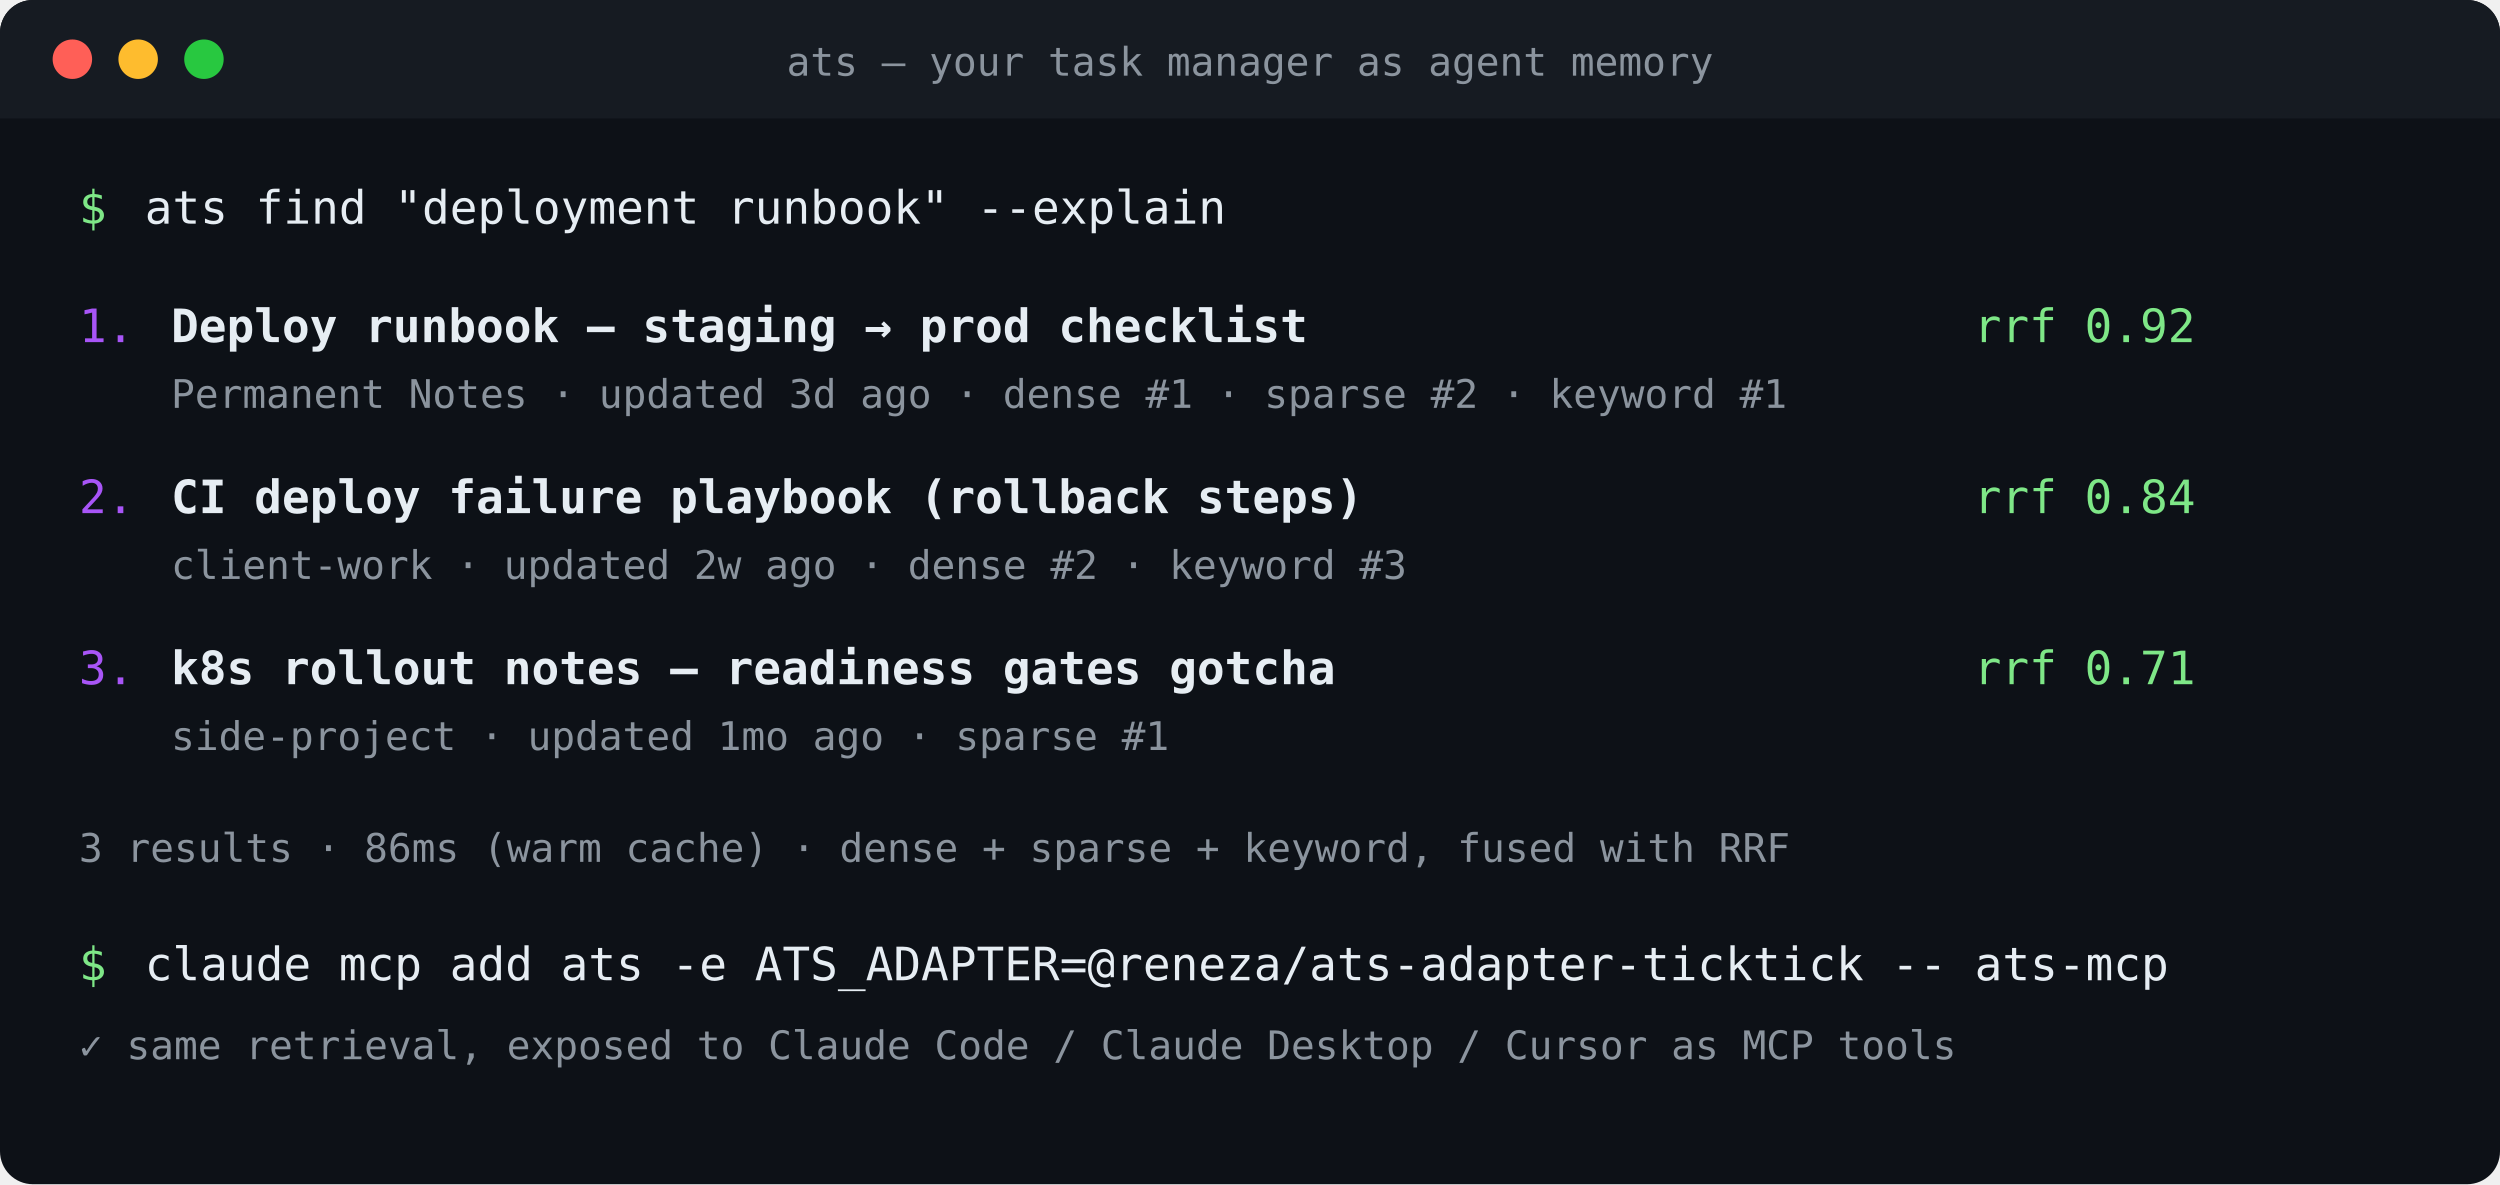
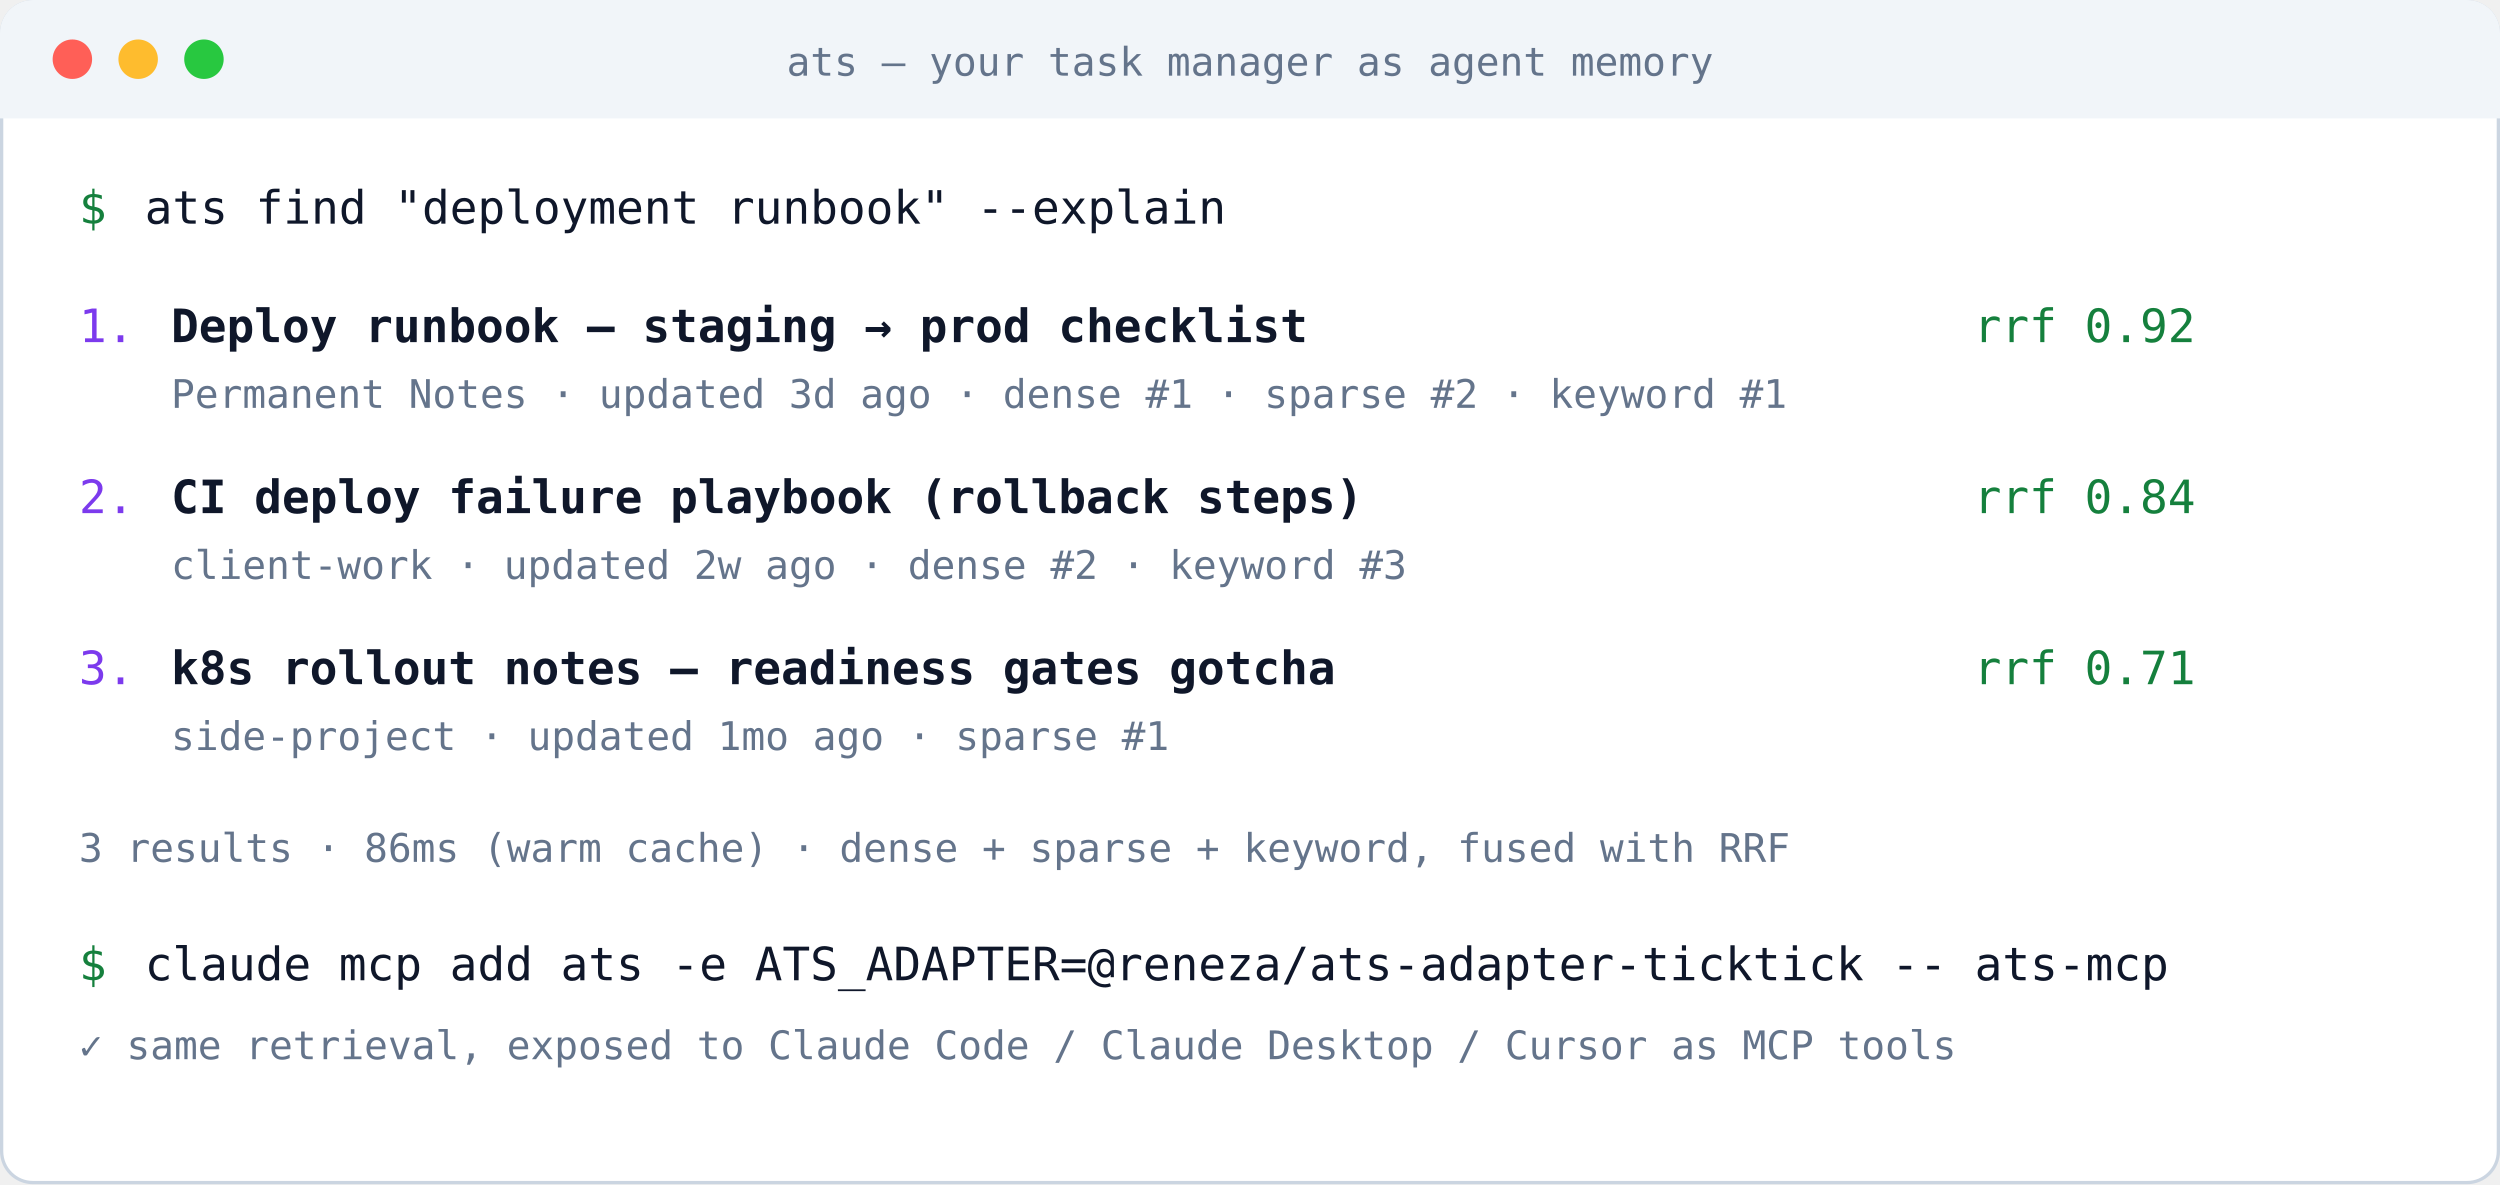
<svg xmlns="http://www.w3.org/2000/svg" width="760" height="360" viewBox="0 0 760 360" font-family="ui-monospace, SFMono-Regular, Menlo, Consolas, monospace" font-size="14">
  <defs>
    <clipPath id="window">
      <rect x="0" y="0" width="760" height="360" rx="10" />
    </clipPath>
  </defs>
  <g clip-path="url(#window)">
-     <rect width="760" height="360" fill="#0d1117" />
-     <rect width="760" height="36" fill="#161b22" />
+     <rect x="0.5" y="0.5" width="759" height="359" rx="9.5" fill="#ffffff" stroke="#cbd5e1" />
+     <rect width="760" height="36" fill="#f1f5f9" />
    <circle cx="22" cy="18" r="6" fill="#ff5f57" />
    <circle cx="42" cy="18" r="6" fill="#febc2e" />
    <circle cx="62" cy="18" r="6" fill="#28c840" />
-     <text x="380" y="23" fill="#8b949e" font-size="12" text-anchor="middle">ats — your task manager as agent memory</text>
-     <text x="24" y="68" fill="#7ee787">$</text>
-     <text x="44" y="68" fill="#e6edf3">ats find "deployment runbook" --explain</text>
-     <text x="24" y="104" fill="#a855f7">1.</text>
-     <text x="52" y="104" fill="#e6edf3" font-weight="bold">Deploy runbook — staging → prod checklist</text>
-     <text x="600" y="104" fill="#7ee787">rrf 0.92</text>
-     <text x="52" y="124" fill="#8b949e" font-size="12">Permanent Notes · updated 3d ago · dense #1 · sparse #2 · keyword #1</text>
-     <text x="24" y="156" fill="#a855f7">2.</text>
-     <text x="52" y="156" fill="#e6edf3" font-weight="bold">CI deploy failure playbook (rollback steps)</text>
-     <text x="600" y="156" fill="#7ee787">rrf 0.84</text>
-     <text x="52" y="176" fill="#8b949e" font-size="12">client-work · updated 2w ago · dense #2 · keyword #3</text>
-     <text x="24" y="208" fill="#a855f7">3.</text>
-     <text x="52" y="208" fill="#e6edf3" font-weight="bold">k8s rollout notes — readiness gates gotcha</text>
-     <text x="600" y="208" fill="#7ee787">rrf 0.71</text>
-     <text x="52" y="228" fill="#8b949e" font-size="12">side-project · updated 1mo ago · sparse #1</text>
-     <text x="24" y="262" fill="#8b949e" font-size="12">3 results · 86ms (warm cache) · dense + sparse + keyword, fused with RRF</text>
-     <text x="24" y="298" fill="#7ee787">$</text>
-     <text x="44" y="298" fill="#e6edf3">claude mcp add ats -e ATS_ADAPTER=@reneza/ats-adapter-ticktick -- ats-mcp</text>
-     <text x="24" y="322" fill="#8b949e" font-size="12">✓ same retrieval, exposed to Claude Code / Claude Desktop / Cursor as MCP tools</text>
+     <text x="380" y="23" fill="#64748b" font-size="12" text-anchor="middle">ats — your task manager as agent memory</text>
+     <text x="24" y="68" fill="#15803d">$</text>
+     <text x="44" y="68" fill="#0f172a">ats find "deployment runbook" --explain</text>
+     <text x="24" y="104" fill="#7c3aed">1.</text>
+     <text x="52" y="104" fill="#0f172a" font-weight="bold">Deploy runbook — staging → prod checklist</text>
+     <text x="600" y="104" fill="#15803d">rrf 0.92</text>
+     <text x="52" y="124" fill="#64748b" font-size="12">Permanent Notes · updated 3d ago · dense #1 · sparse #2 · keyword #1</text>
+     <text x="24" y="156" fill="#7c3aed">2.</text>
+     <text x="52" y="156" fill="#0f172a" font-weight="bold">CI deploy failure playbook (rollback steps)</text>
+     <text x="600" y="156" fill="#15803d">rrf 0.84</text>
+     <text x="52" y="176" fill="#64748b" font-size="12">client-work · updated 2w ago · dense #2 · keyword #3</text>
+     <text x="24" y="208" fill="#7c3aed">3.</text>
+     <text x="52" y="208" fill="#0f172a" font-weight="bold">k8s rollout notes — readiness gates gotcha</text>
+     <text x="600" y="208" fill="#15803d">rrf 0.71</text>
+     <text x="52" y="228" fill="#64748b" font-size="12">side-project · updated 1mo ago · sparse #1</text>
+     <text x="24" y="262" fill="#64748b" font-size="12">3 results · 86ms (warm cache) · dense + sparse + keyword, fused with RRF</text>
+     <text x="24" y="298" fill="#15803d">$</text>
+     <text x="44" y="298" fill="#0f172a">claude mcp add ats -e ATS_ADAPTER=@reneza/ats-adapter-ticktick -- ats-mcp</text>
+     <text x="24" y="322" fill="#64748b" font-size="12">✓ same retrieval, exposed to Claude Code / Claude Desktop / Cursor as MCP tools</text>
  </g>
</svg>
